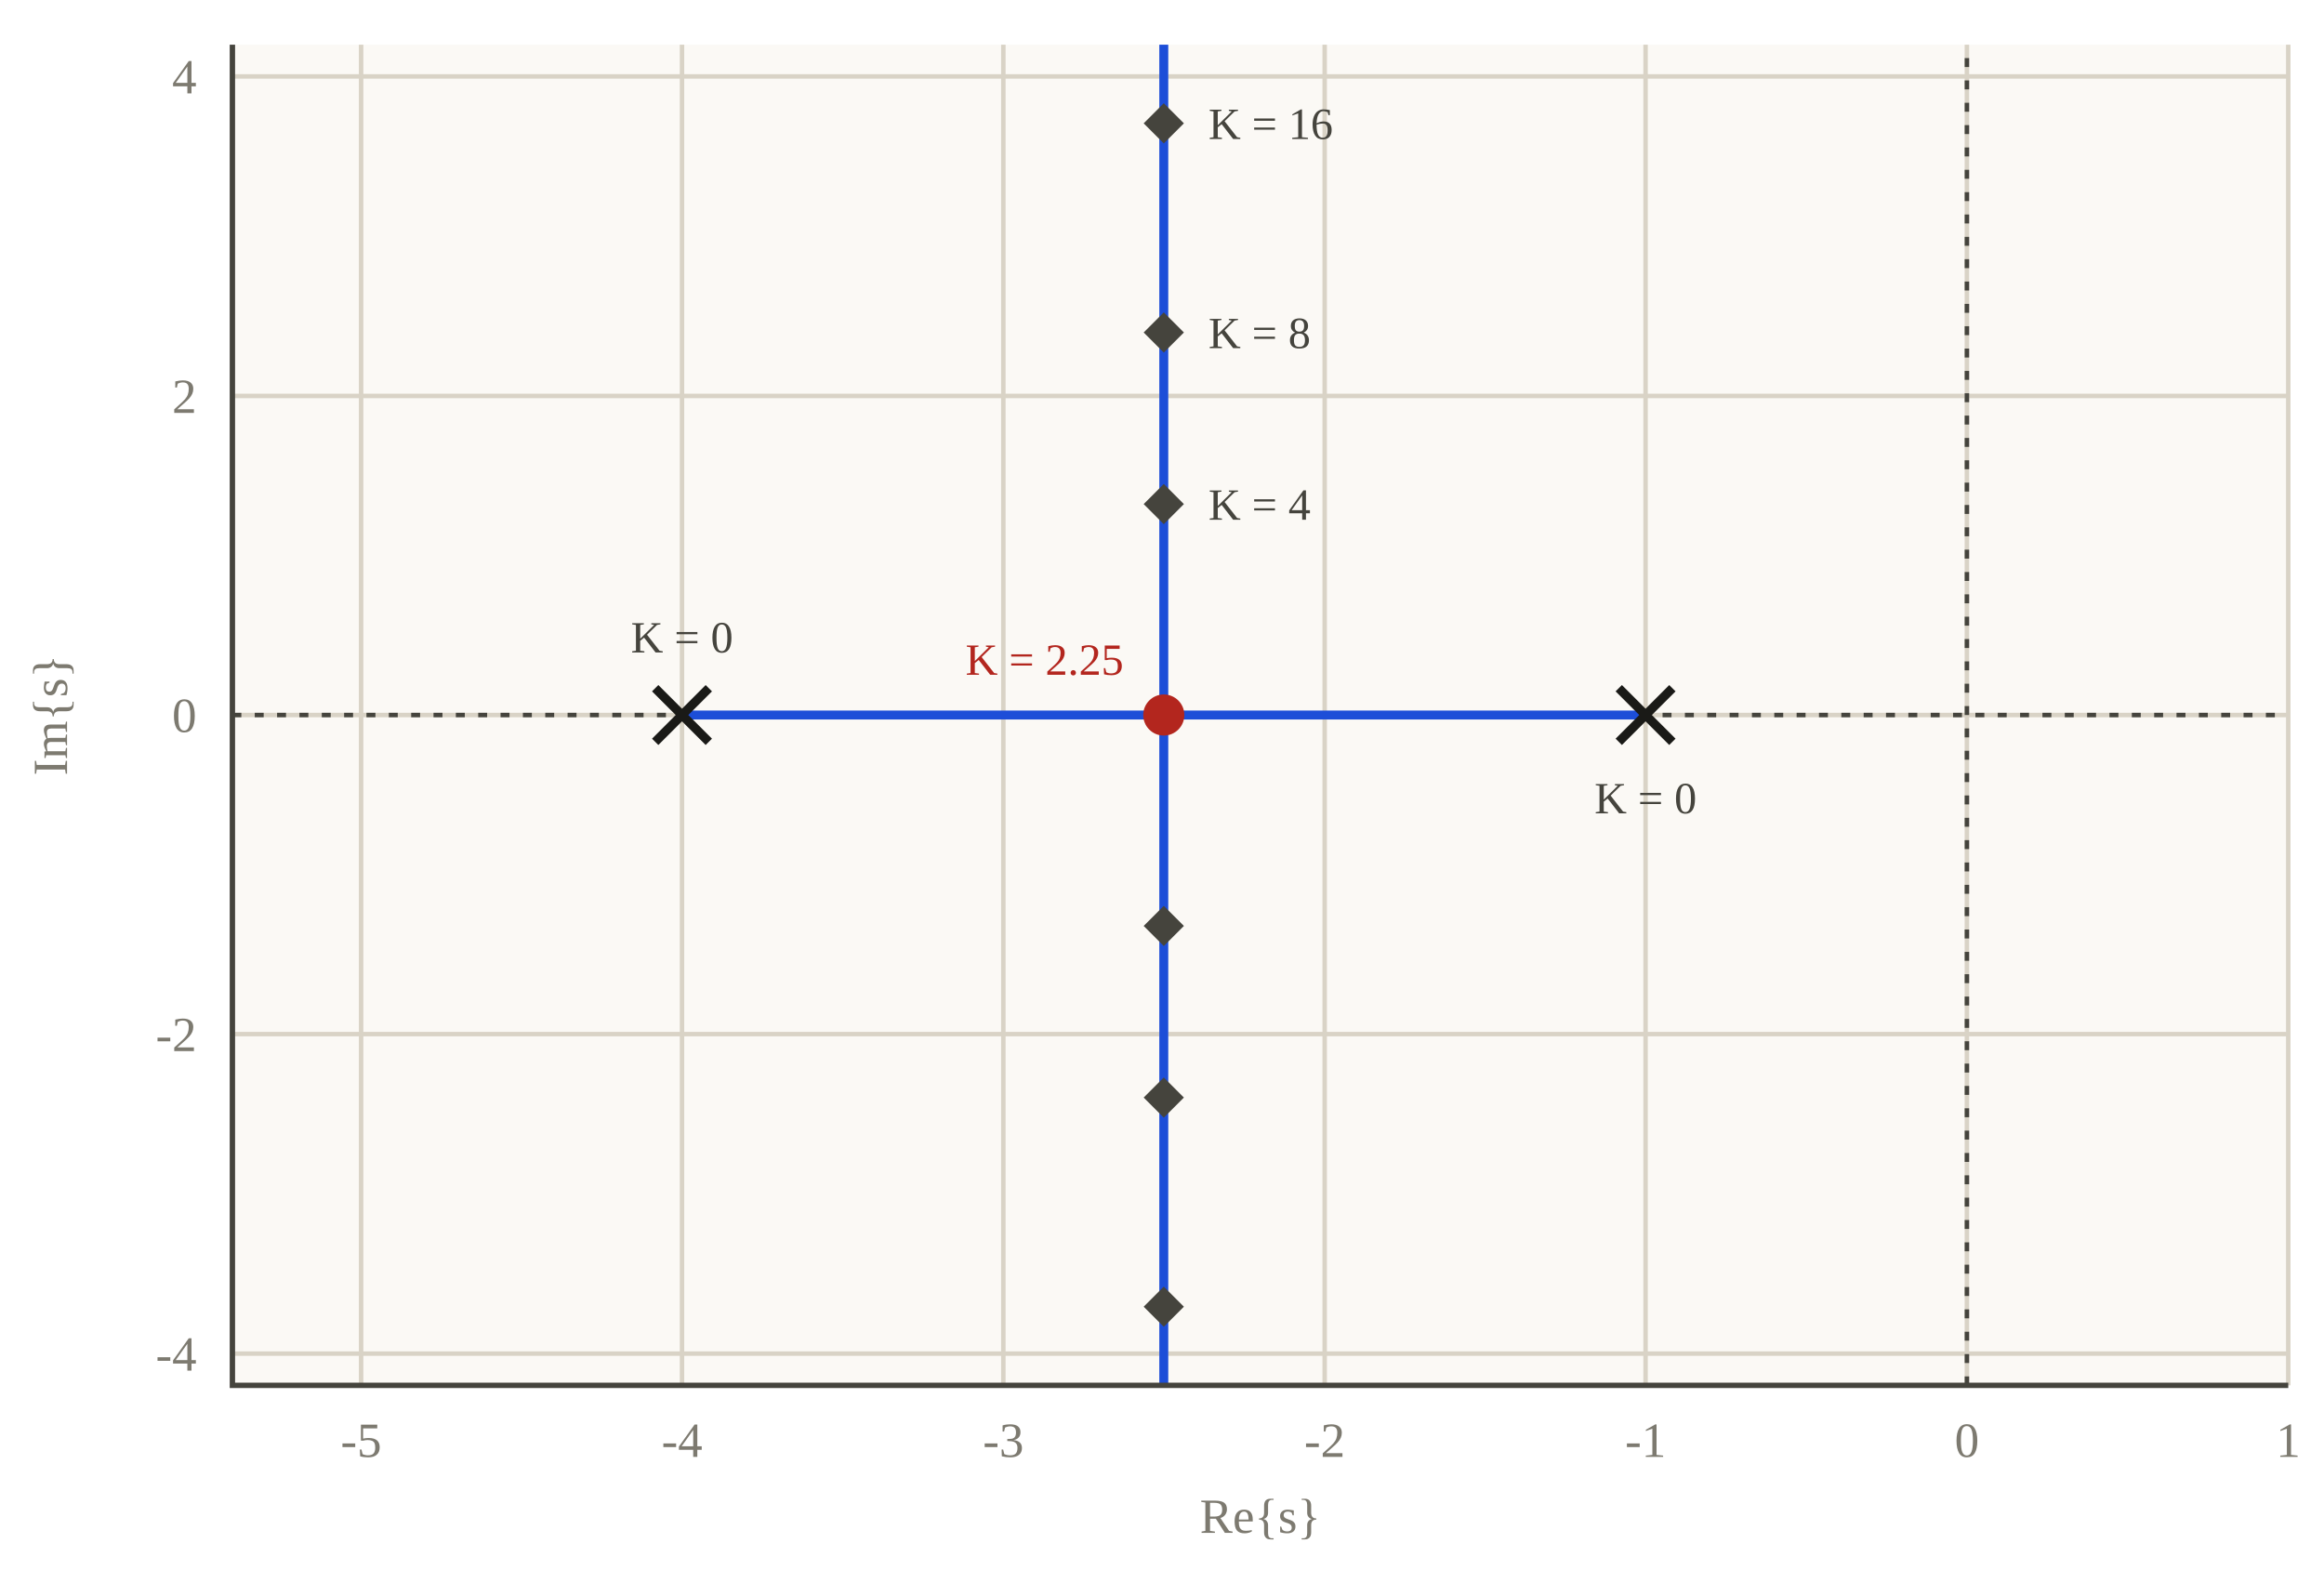
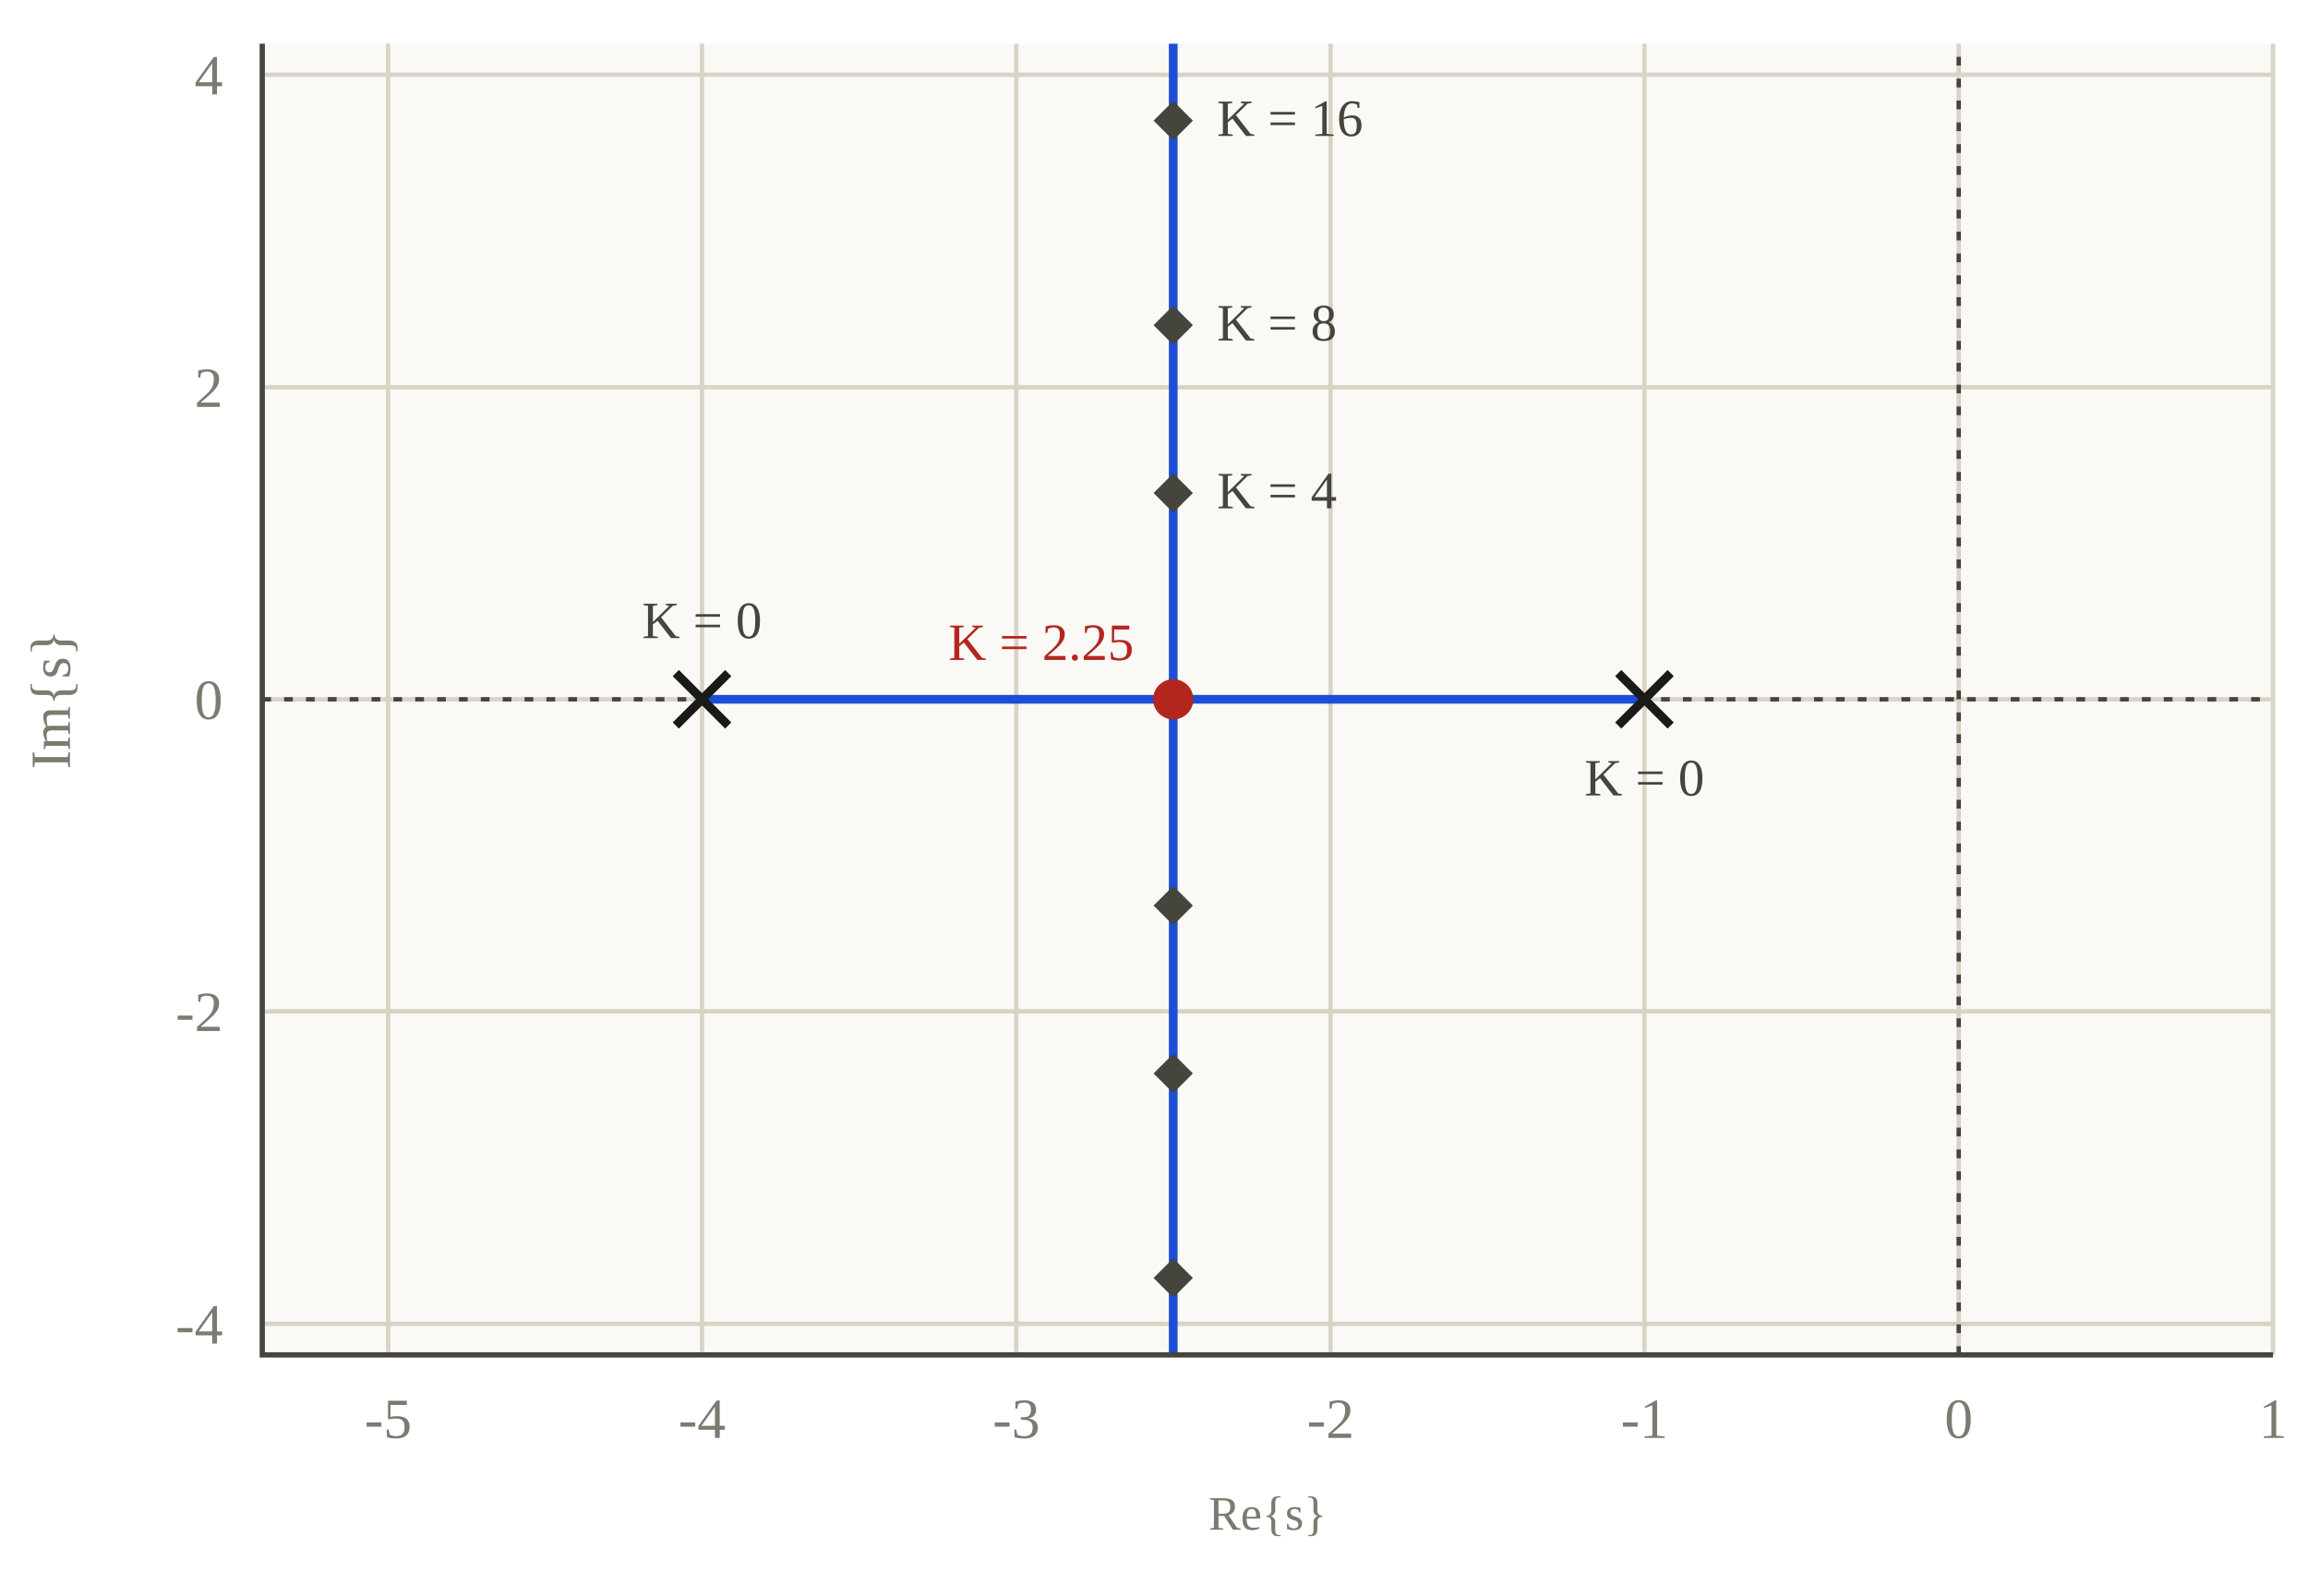
- <svg xmlns="http://www.w3.org/2000/svg" viewBox="0 0 520 357" fill="none">
-   <rect x="52.0" y="10.0" width="460.0" height="300.0" fill="var(--colore-foglio, #fbf9f5)" />
-   <path d="M80.8 10.0 V310.0 M152.6 10.0 V310.0 M224.5 10.0 V310.0 M296.4 10.0 V310.0 M368.2 10.0 V310.0 M440.1 10.0 V310.0 M512.0 10.0 V310.0 M52.0 302.9 H512.0 M52.0 231.4 H512.0 M52.0 160.0 H512.0 M52.0 88.6 H512.0 M52.0 17.1 H512.0" stroke="var(--colore-filetto, #d9d3c6)" stroke-width="1" />
-   <path d="M52.0 160.0 H512.0 M440.1 310.0 V10.0" stroke="var(--colore-testo-2, #45443d)" stroke-width="1" stroke-dasharray="2 3" />
-   <path d="M152.6 160.0 H368.2" stroke="var(--colore-blu, #1d4ed8)" stroke-width="2" />
-   <path d="M260.4 160.0 V10.0 M260.4 160.0 V310.0" stroke="var(--colore-blu, #1d4ed8)" stroke-width="2" />
-   <path d="M362.2 154.0 l12.0 12.0 M362.2 166.0 l12.0 -12.0" stroke="var(--colore-testo, #1a1a17)" stroke-width="2" />
-   <path d="M146.6 154.0 l12.0 12.0 M146.6 166.0 l12.0 -12.0" stroke="var(--colore-testo, #1a1a17)" stroke-width="2" />
-   <circle cx="260.4" cy="160.0" r="4.6" fill="var(--colore-rosso, #b3261e)" />
-   <path d="M255.9 112.8 l4.5 -4.5 l4.5 4.5 l-4.5 4.5 z" fill="var(--colore-testo-2, #45443d)" />
-   <path d="M255.9 207.2 l4.5 -4.5 l4.5 4.5 l-4.5 4.5 z" fill="var(--colore-testo-2, #45443d)" />
-   <text x="270.4" y="116.3" text-anchor="start" font-family="var(--font-mono, monospace)" font-size="10" fill="var(--colore-testo-2, #45443d)">K = 4</text>
-   <path d="M255.9 74.4 l4.5 -4.5 l4.5 4.5 l-4.5 4.5 z" fill="var(--colore-testo-2, #45443d)" />
-   <path d="M255.9 245.6 l4.5 -4.5 l4.5 4.5 l-4.5 4.5 z" fill="var(--colore-testo-2, #45443d)" />
-   <text x="270.4" y="77.9" text-anchor="start" font-family="var(--font-mono, monospace)" font-size="10" fill="var(--colore-testo-2, #45443d)">K = 8</text>
-   <path d="M255.9 27.6 l4.5 -4.5 l4.5 4.5 l-4.5 4.5 z" fill="var(--colore-testo-2, #45443d)" />
-   <path d="M255.9 292.4 l4.5 -4.5 l4.5 4.5 l-4.5 4.5 z" fill="var(--colore-testo-2, #45443d)" />
-   <text x="270.4" y="31.1" text-anchor="start" font-family="var(--font-mono, monospace)" font-size="10" fill="var(--colore-testo-2, #45443d)">K = 16</text>
-   <text x="152.6" y="146.0" text-anchor="middle" font-family="var(--font-mono, monospace)" font-size="10" fill="var(--colore-testo-2, #45443d)">K = 0</text>
-   <text x="368.2" y="182.0" text-anchor="middle" font-family="var(--font-mono, monospace)" font-size="10" fill="var(--colore-testo-2, #45443d)">K = 0</text>
-   <text x="251.4" y="151.0" text-anchor="end" font-family="var(--font-mono, monospace)" font-size="10" fill="var(--colore-rosso, #b3261e)">K = 2.25</text>
-   <path d="M52.0 10.0 V310.0 H512.0" fill="none" stroke="var(--colore-testo-2, #45443d)" stroke-width="1.2" />
-   <g font-family="var(--font-mono, monospace)" font-size="11" fill="var(--colore-muted, #7d7a70)" text-anchor="middle">
-     <text x="80.8" y="326.0">-5</text>
-     <text x="152.6" y="326.0">-4</text>
-     <text x="224.5" y="326.0">-3</text>
-     <text x="296.4" y="326.0">-2</text>
-     <text x="368.2" y="326.0">-1</text>
-     <text x="440.1" y="326.0">0</text>
-     <text x="512.0" y="326.0">1</text>
+ <svg xmlns="http://www.w3.org/2000/svg" viewBox="0 0 528 365" fill="none">
+   <rect x="60.0" y="10.0" width="460.0" height="300.0" fill="var(--colore-foglio, #fbf9f5)" />
+   <path d="M88.8 10.0 V310.0 M160.6 10.0 V310.0 M232.5 10.0 V310.0 M304.4 10.0 V310.0 M376.2 10.0 V310.0 M448.1 10.0 V310.0 M520.0 10.0 V310.0 M60.0 302.9 H520.0 M60.0 231.4 H520.0 M60.0 160.0 H520.0 M60.0 88.6 H520.0 M60.0 17.1 H520.0" stroke="var(--colore-filetto, #d9d3c6)" stroke-width="1" />
+   <path d="M60.0 160.0 H520.0 M448.1 310.0 V10.0" stroke="var(--colore-testo-2, #45443d)" stroke-width="1" stroke-dasharray="2 3" />
+   <path d="M160.6 160.0 H376.2" stroke="var(--colore-blu, #1d4ed8)" stroke-width="2" />
+   <path d="M268.4 160.0 V10.0 M268.4 160.0 V310.0" stroke="var(--colore-blu, #1d4ed8)" stroke-width="2" />
+   <path d="M370.2 154.0 l12.0 12.0 M370.2 166.0 l12.0 -12.0" stroke="var(--colore-testo, #1a1a17)" stroke-width="2" />
+   <path d="M154.6 154.0 l12.0 12.0 M154.6 166.0 l12.0 -12.0" stroke="var(--colore-testo, #1a1a17)" stroke-width="2" />
+   <circle cx="268.4" cy="160.0" r="4.6" fill="var(--colore-rosso, #b3261e)" />
+   <path d="M263.9 112.8 l4.5 -4.5 l4.5 4.5 l-4.5 4.5 z" fill="var(--colore-testo-2, #45443d)" />
+   <path d="M263.9 207.2 l4.5 -4.5 l4.5 4.5 l-4.5 4.5 z" fill="var(--colore-testo-2, #45443d)" />
+   <text x="278.4" y="116.3" text-anchor="start" font-family="var(--font-mono, monospace)" font-size="12" fill="var(--colore-testo-2, #45443d)">K = 4</text>
+   <path d="M263.9 74.4 l4.5 -4.5 l4.5 4.5 l-4.5 4.5 z" fill="var(--colore-testo-2, #45443d)" />
+   <path d="M263.9 245.6 l4.5 -4.5 l4.5 4.5 l-4.5 4.5 z" fill="var(--colore-testo-2, #45443d)" />
+   <text x="278.4" y="77.9" text-anchor="start" font-family="var(--font-mono, monospace)" font-size="12" fill="var(--colore-testo-2, #45443d)">K = 8</text>
+   <path d="M263.9 27.6 l4.5 -4.5 l4.5 4.5 l-4.5 4.5 z" fill="var(--colore-testo-2, #45443d)" />
+   <path d="M263.9 292.4 l4.5 -4.5 l4.5 4.5 l-4.5 4.5 z" fill="var(--colore-testo-2, #45443d)" />
+   <text x="278.4" y="31.1" text-anchor="start" font-family="var(--font-mono, monospace)" font-size="12" fill="var(--colore-testo-2, #45443d)">K = 16</text>
+   <text x="160.6" y="146.0" text-anchor="middle" font-family="var(--font-mono, monospace)" font-size="12" fill="var(--colore-testo-2, #45443d)">K = 0</text>
+   <text x="376.2" y="182.0" text-anchor="middle" font-family="var(--font-mono, monospace)" font-size="12" fill="var(--colore-testo-2, #45443d)">K = 0</text>
+   <text x="259.4" y="151.0" text-anchor="end" font-family="var(--font-mono, monospace)" font-size="12" fill="var(--colore-rosso, #b3261e)">K = 2.25</text>
+   <path d="M60.0 10.0 V310.0 H520.0" fill="none" stroke="var(--colore-testo-2, #45443d)" stroke-width="1.2" />
+   <g font-family="var(--font-mono, monospace)" font-size="13" fill="var(--colore-muted, #7d7a70)" text-anchor="middle">
+     <text x="88.8" y="329.0">-5</text>
+     <text x="160.6" y="329.0">-4</text>
+     <text x="232.5" y="329.0">-3</text>
+     <text x="304.4" y="329.0">-2</text>
+     <text x="376.2" y="329.0">-1</text>
+     <text x="448.1" y="329.0">0</text>
+     <text x="520.0" y="329.0">1</text>
  </g>
-   <g font-family="var(--font-mono, monospace)" font-size="11" fill="var(--colore-muted, #7d7a70)" text-anchor="end">
-     <text x="44.0" y="306.7">-4</text>
-     <text x="44.0" y="235.2">-2</text>
-     <text x="44.0" y="163.8">0</text>
-     <text x="44.0" y="92.4">2</text>
-     <text x="44.0" y="20.9">4</text>
+   <g font-family="var(--font-mono, monospace)" font-size="13" fill="var(--colore-muted, #7d7a70)" text-anchor="end">
+     <text x="51.0" y="307.4">-4</text>
+     <text x="51.0" y="235.9">-2</text>
+     <text x="51.0" y="164.5">0</text>
+     <text x="51.0" y="93.1">2</text>
+     <text x="51.0" y="21.6">4</text>
  </g>
-   <text x="282.0" y="343.0" text-anchor="middle" font-family="var(--font-mono, monospace)" font-size="11" fill="var(--colore-muted, #7d7a70)">Re{s}</text>
-   <text transform="rotate(-90 15.0 160.0)" x="15.0" y="160.0" text-anchor="middle" font-family="var(--font-mono, monospace)" font-size="11" fill="var(--colore-muted, #7d7a70)">Im{s}</text>
+   <text x="290.0" y="350.0" text-anchor="middle" font-family="var(--font-mono, monospace)" font-size="11" fill="var(--colore-muted, #7d7a70)">Re{s}</text>
+   <text transform="rotate(-90 16.0 160.0)" x="16.0" y="160.0" text-anchor="middle" font-family="var(--font-mono, monospace)" font-size="13" fill="var(--colore-muted, #7d7a70)">Im{s}</text>
</svg>
